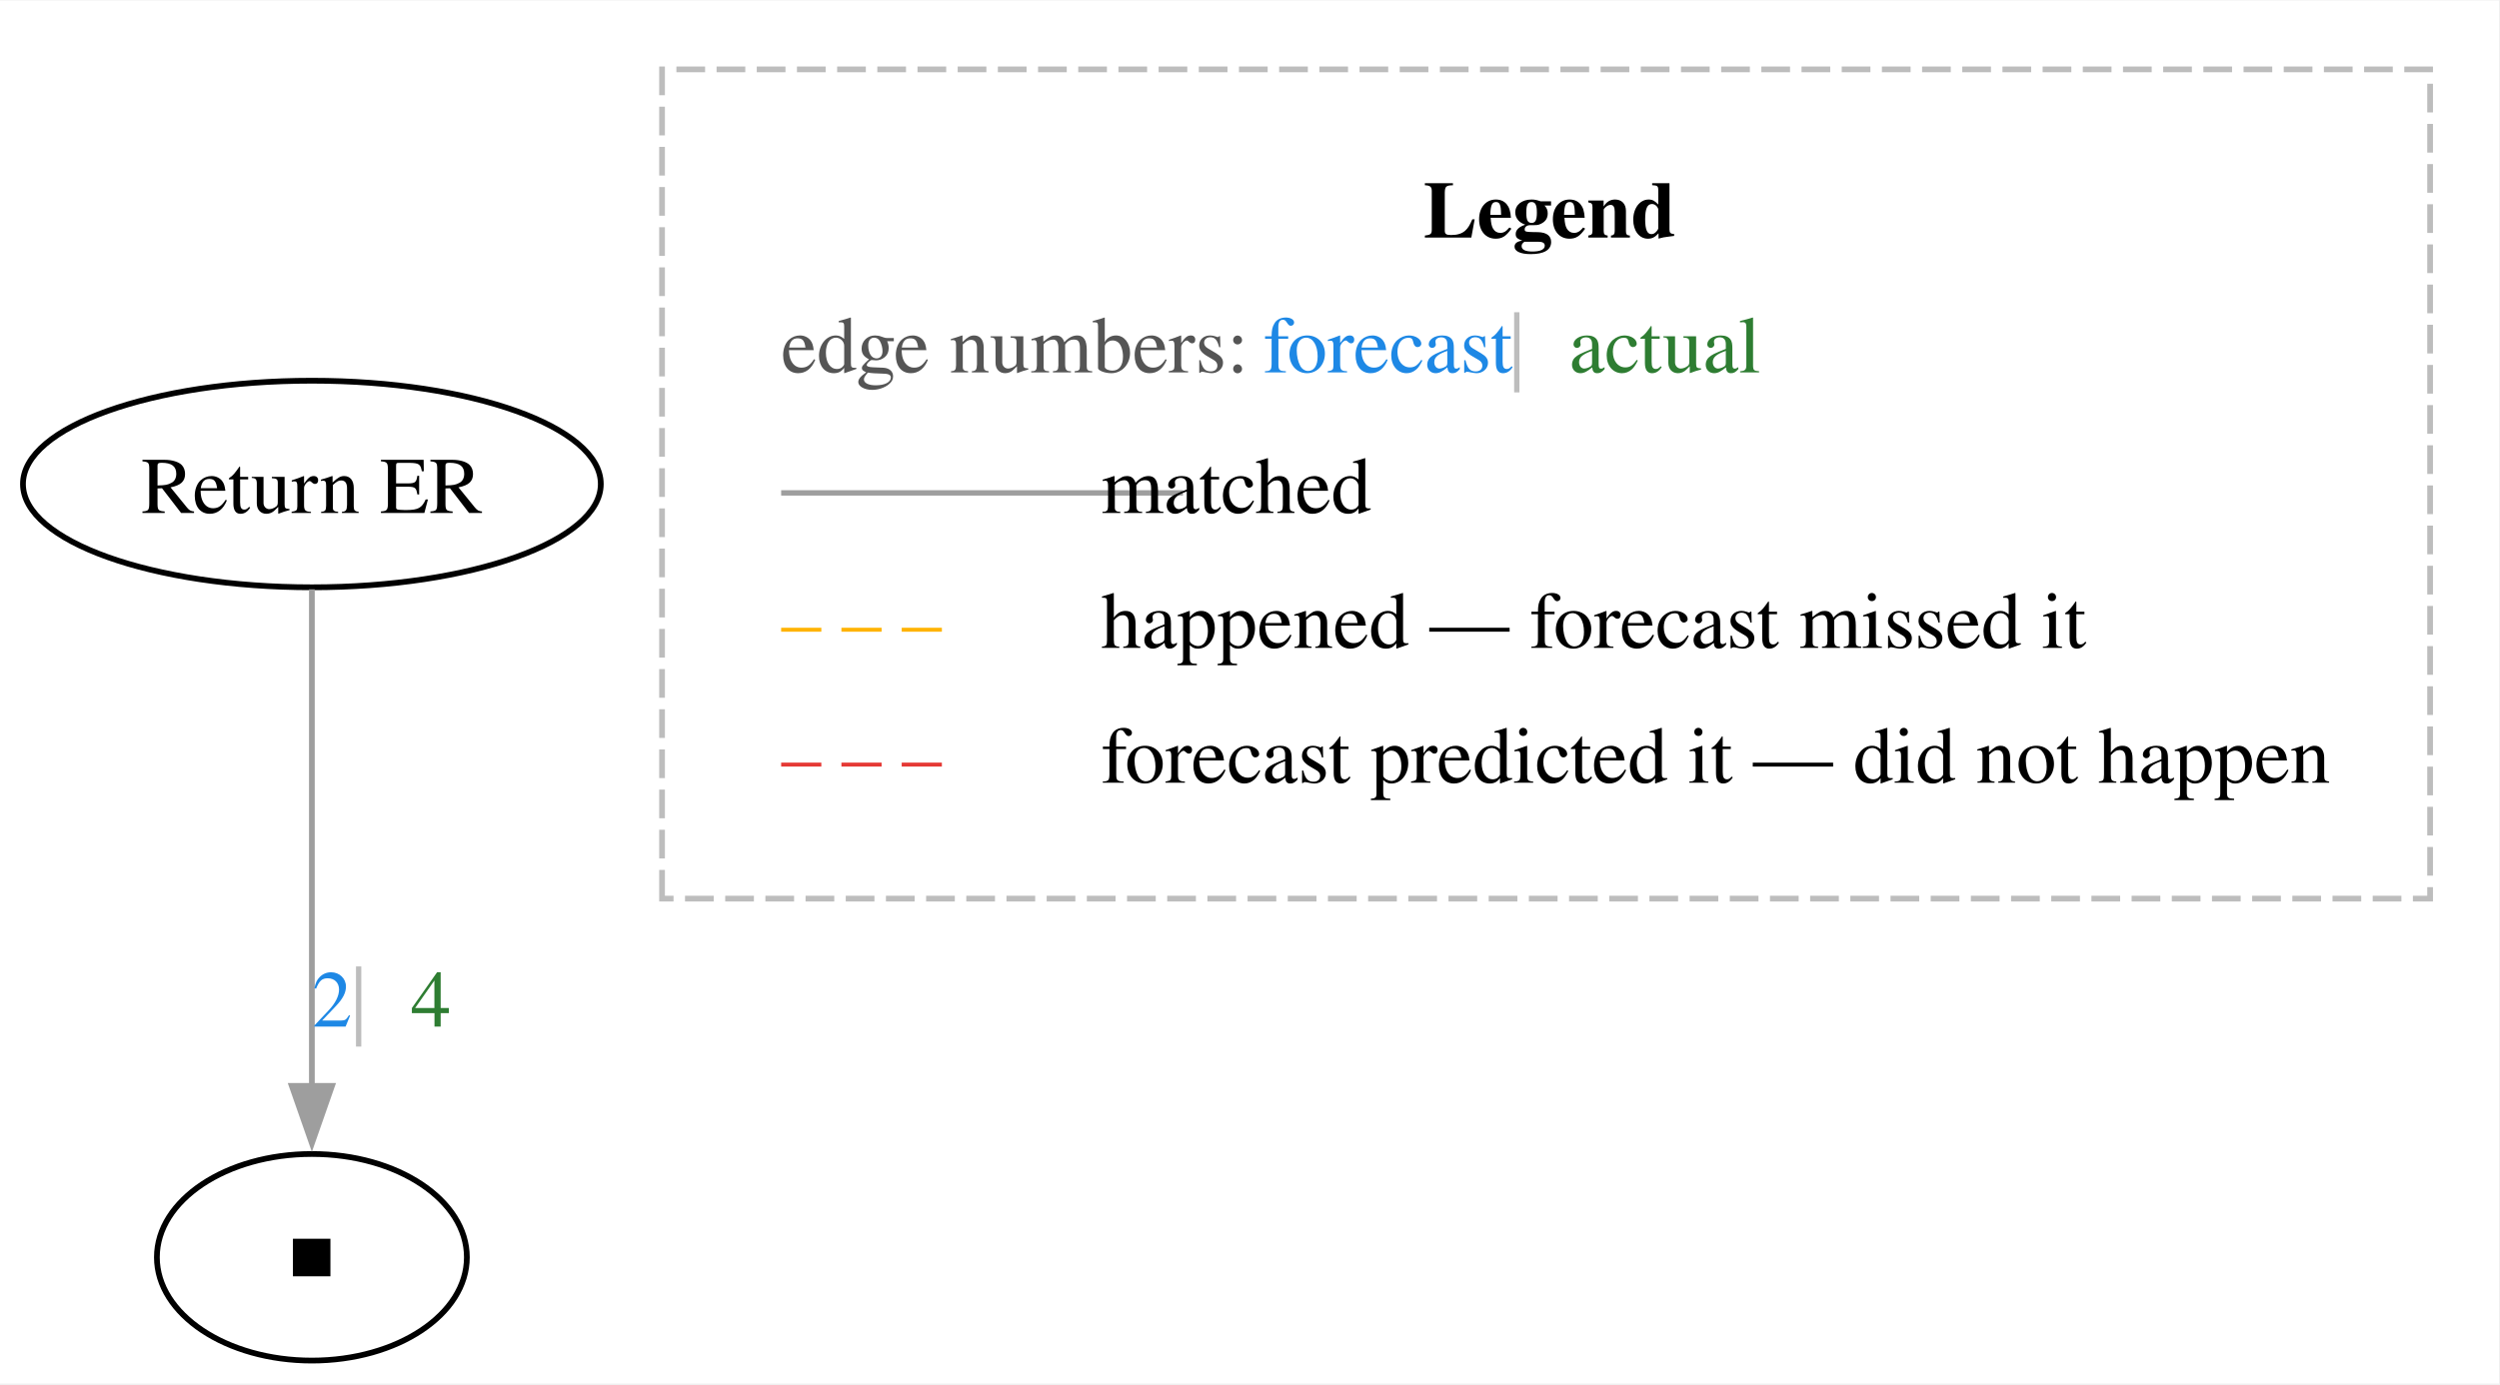
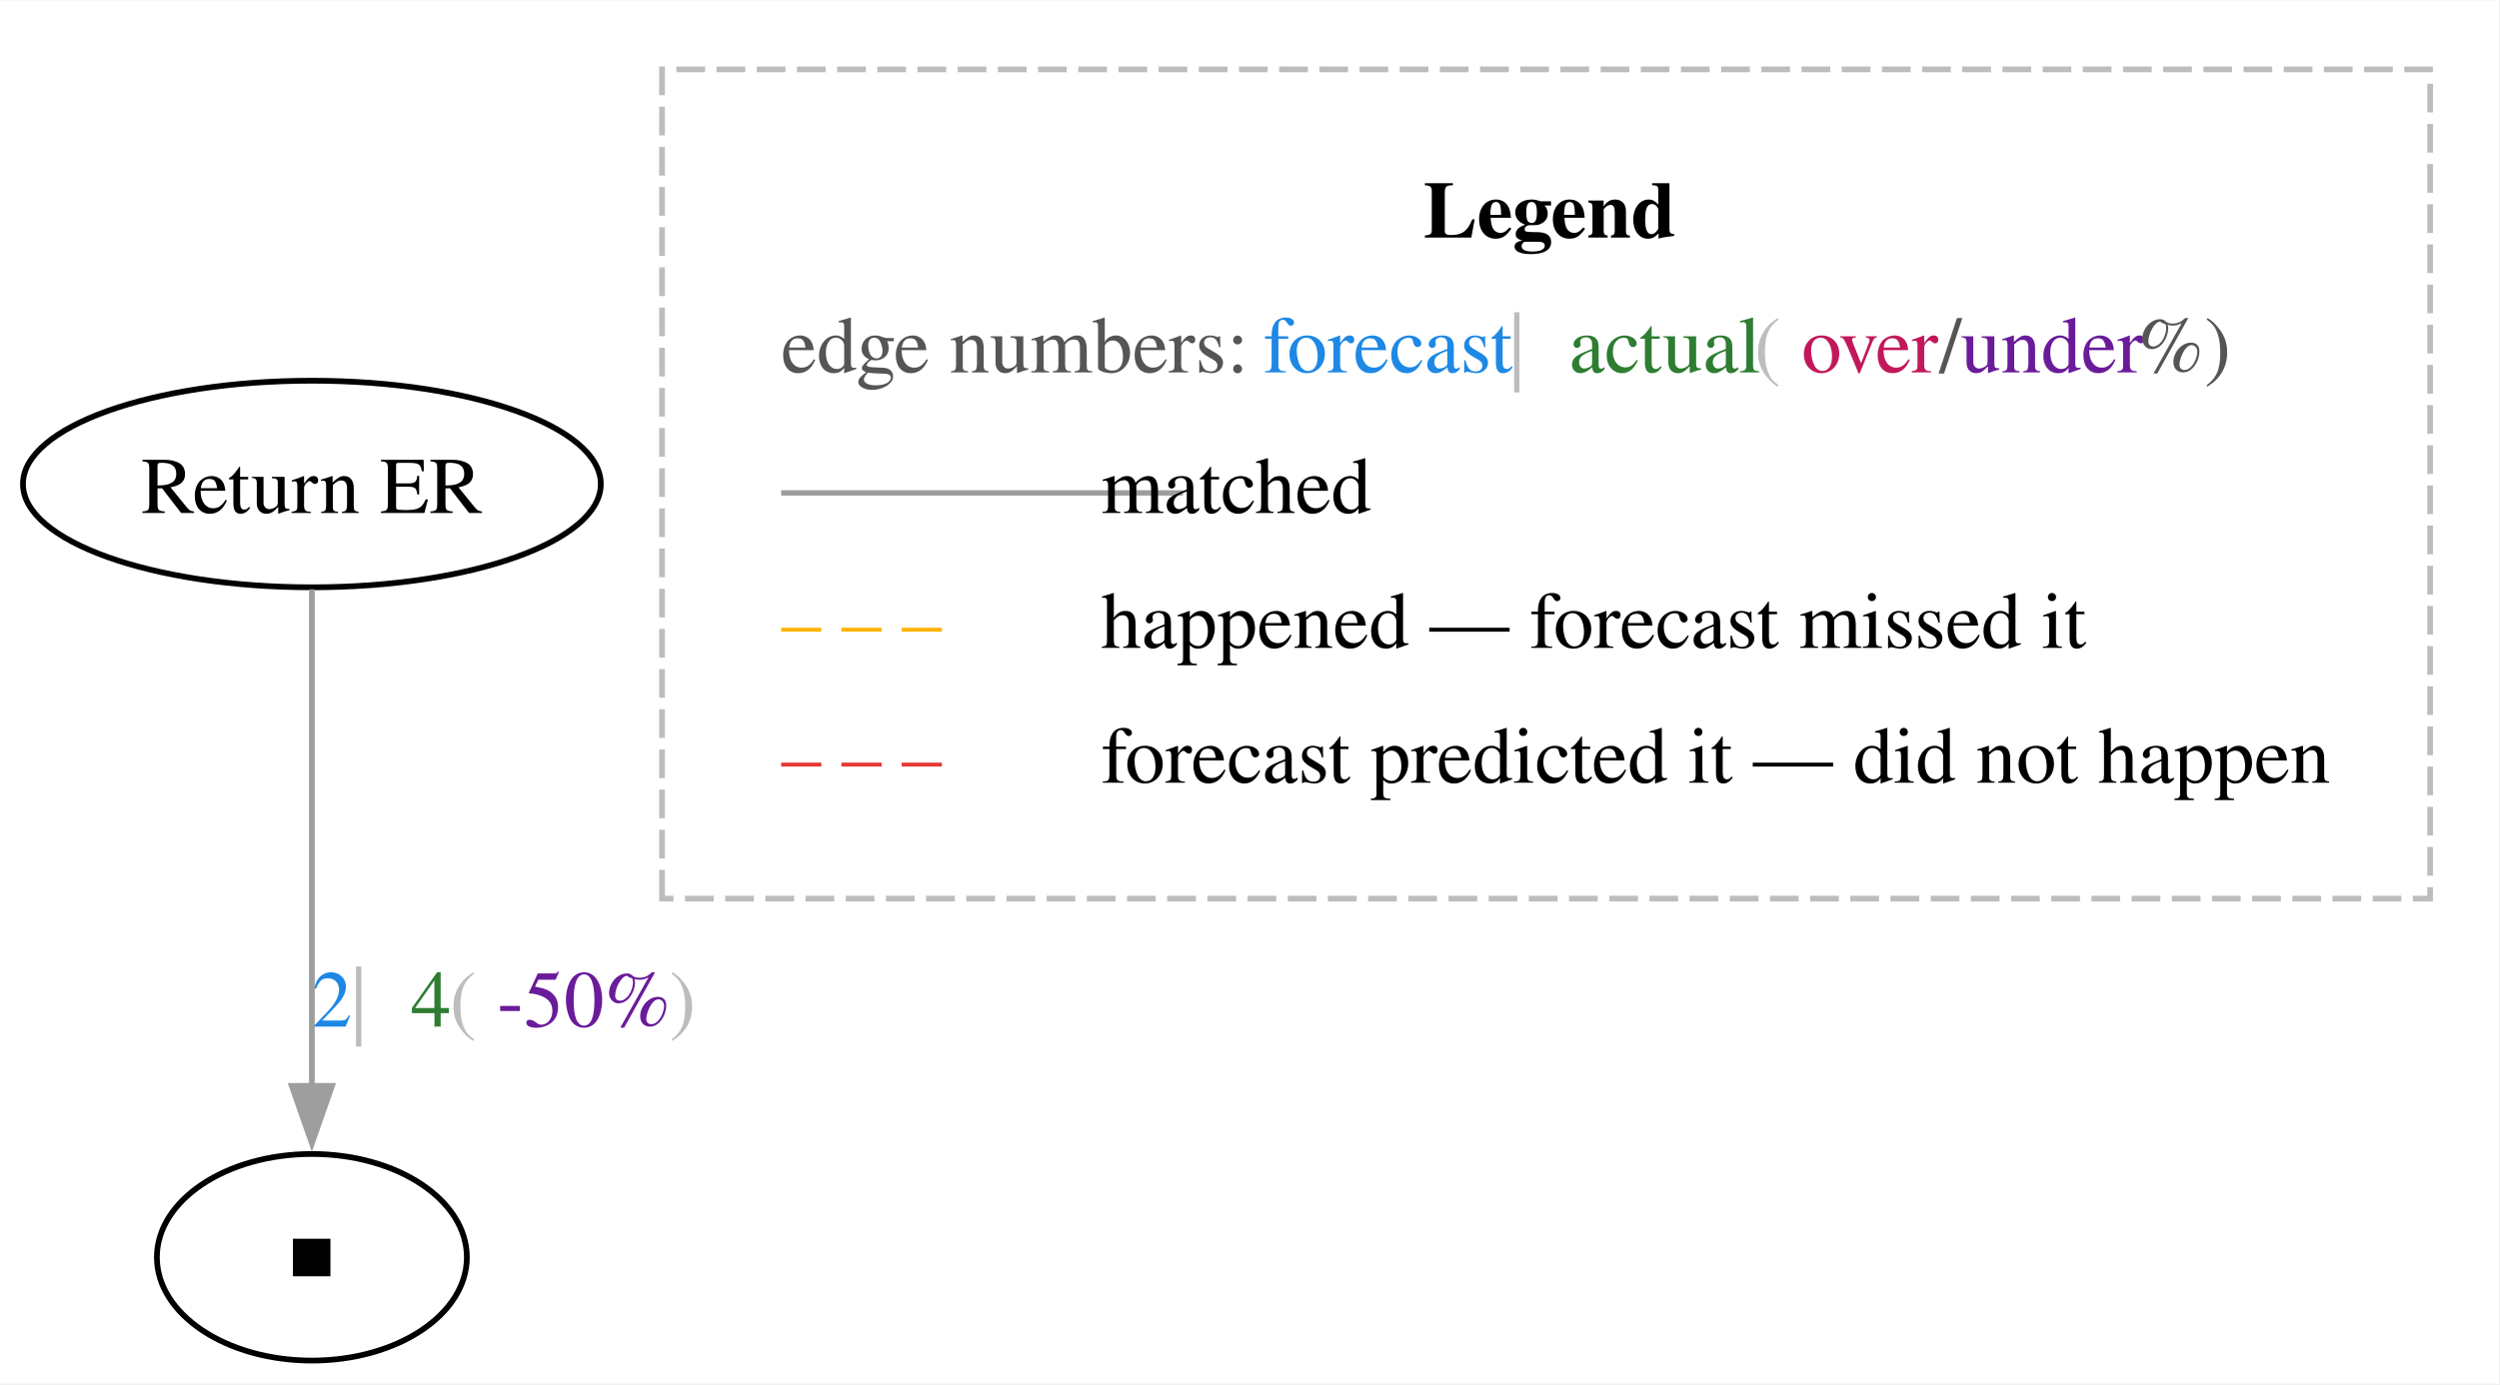
<svg xmlns="http://www.w3.org/2000/svg" width="435pt" height="241pt" viewBox="0.00 0.00 435.33 241.00">
  <g id="graph0" class="graph" transform="scale(1 1) rotate(0) translate(4 237)">
    <polygon fill="white" stroke="none" points="-4,4 -4,-237 431.33,-237 431.33,4 -4,4" />
    <g id="clust1" class="cluster">
      <polygon fill="none" stroke="#bdbdbd" stroke-dasharray="5,2" points="111.33,-80.5 111.33,-225 419.33,-225 419.33,-80.5 111.33,-80.5" />
    </g>
    <g id="node1" class="node">
      <ellipse fill="none" stroke="black" cx="50.33" cy="-152.75" rx="50.33" ry="18" />
      <text text-anchor="middle" x="50.33" y="-147.7" font-family="Times,serif" font-size="14.00">Return ER</text>
    </g>
    <g id="node2" class="node">
      <ellipse fill="none" stroke="black" cx="50.33" cy="-18" rx="27" ry="18" />
      <text text-anchor="middle" x="50.33" y="-12.95" font-family="Times,serif" font-size="14.00">■</text>
    </g>
    <g id="edge1" class="edge">
      <path fill="none" stroke="#9e9e9e" d="M50.33,-134.4C50.33,-112.33 50.33,-73.94 50.33,-47.54" />
      <polygon fill="#9e9e9e" stroke="#9e9e9e" points="53.83,-47.87 50.33,-37.87 46.83,-47.87 53.83,-47.87" />
      <text text-anchor="start" x="50.33" y="-58.2" font-family="Times,serif" font-size="14.00" fill="#1e88e5">2</text>
      <text text-anchor="start" x="57.08" y="-58.2" font-family="Times,serif" font-size="14.00" fill="#bdbdbd"> | </text>
      <text text-anchor="start" x="67.58" y="-58.2" font-family="Times,serif" font-size="14.00" fill="#2e7d32">4</text>
+       <text text-anchor="start" x="74.33" y="-58.2" font-family="Times,serif" font-size="14.00" fill="#bdbdbd"> (</text>
+       <text text-anchor="start" x="82.58" y="-58.2" font-family="Times,serif" font-size="14.00" fill="#6a1b9a">-50%</text>
+       <text text-anchor="start" x="112.58" y="-58.2" font-family="Times,serif" font-size="14.00" fill="#bdbdbd">)</text>
    </g>
    <g id="node3" class="node">
      <text text-anchor="start" x="243.95" y="-195.7" font-family="Times,serif" font-weight="bold" font-size="14.00">Legend</text>
      <text text-anchor="start" x="132.08" y="-172.2" font-family="Times,serif" font-size="14.00" fill="#555555">edge numbers: </text>
      <text text-anchor="start" x="216.08" y="-172.2" font-family="Times,serif" font-size="14.00" fill="#1e88e5">forecast</text>
      <text text-anchor="start" x="258.83" y="-172.2" font-family="Times,serif" font-size="14.00" fill="#bdbdbd"> | </text>
      <text text-anchor="start" x="269.33" y="-172.2" font-family="Times,serif" font-size="14.00" fill="#2e7d32">actual</text>
+       <text text-anchor="start" x="301.58" y="-172.2" font-family="Times,serif" font-size="14.00" fill="#bdbdbd"> (</text>
+       <text text-anchor="start" x="309.83" y="-172.2" font-family="Times,serif" font-size="14.00" fill="#c2185b">over</text>
+       <text text-anchor="start" x="333.83" y="-172.2" font-family="Times,serif" font-size="14.00" fill="#555555">/</text>
+       <text text-anchor="start" x="337.58" y="-172.2" font-family="Times,serif" font-size="14.00" fill="#6a1b9a">under</text>
+       <text text-anchor="start" x="368.33" y="-172.2" font-family="Times,serif" font-size="14.00" fill="#555555"> %)</text>
      <text text-anchor="start" x="132.08" y="-147.7" font-family="Times,serif" font-size="14.00" fill="#9e9e9e">─────</text>
      <text text-anchor="start" x="187.83" y="-147.7" font-family="Times,serif" font-size="14.00">matched</text>
      <text text-anchor="start" x="132.08" y="-124.2" font-family="Times,serif" font-size="14.00" fill="#ffb300">– – –</text>
      <text text-anchor="start" x="187.83" y="-124.2" font-family="Times,serif" font-size="14.00">happened — forecast missed it</text>
      <text text-anchor="start" x="132.08" y="-100.7" font-family="Times,serif" font-size="14.00" fill="#e53935">– – –</text>
      <text text-anchor="start" x="187.83" y="-100.7" font-family="Times,serif" font-size="14.00">forecast predicted it — did not happen</text>
    </g>
  </g>
</svg>
